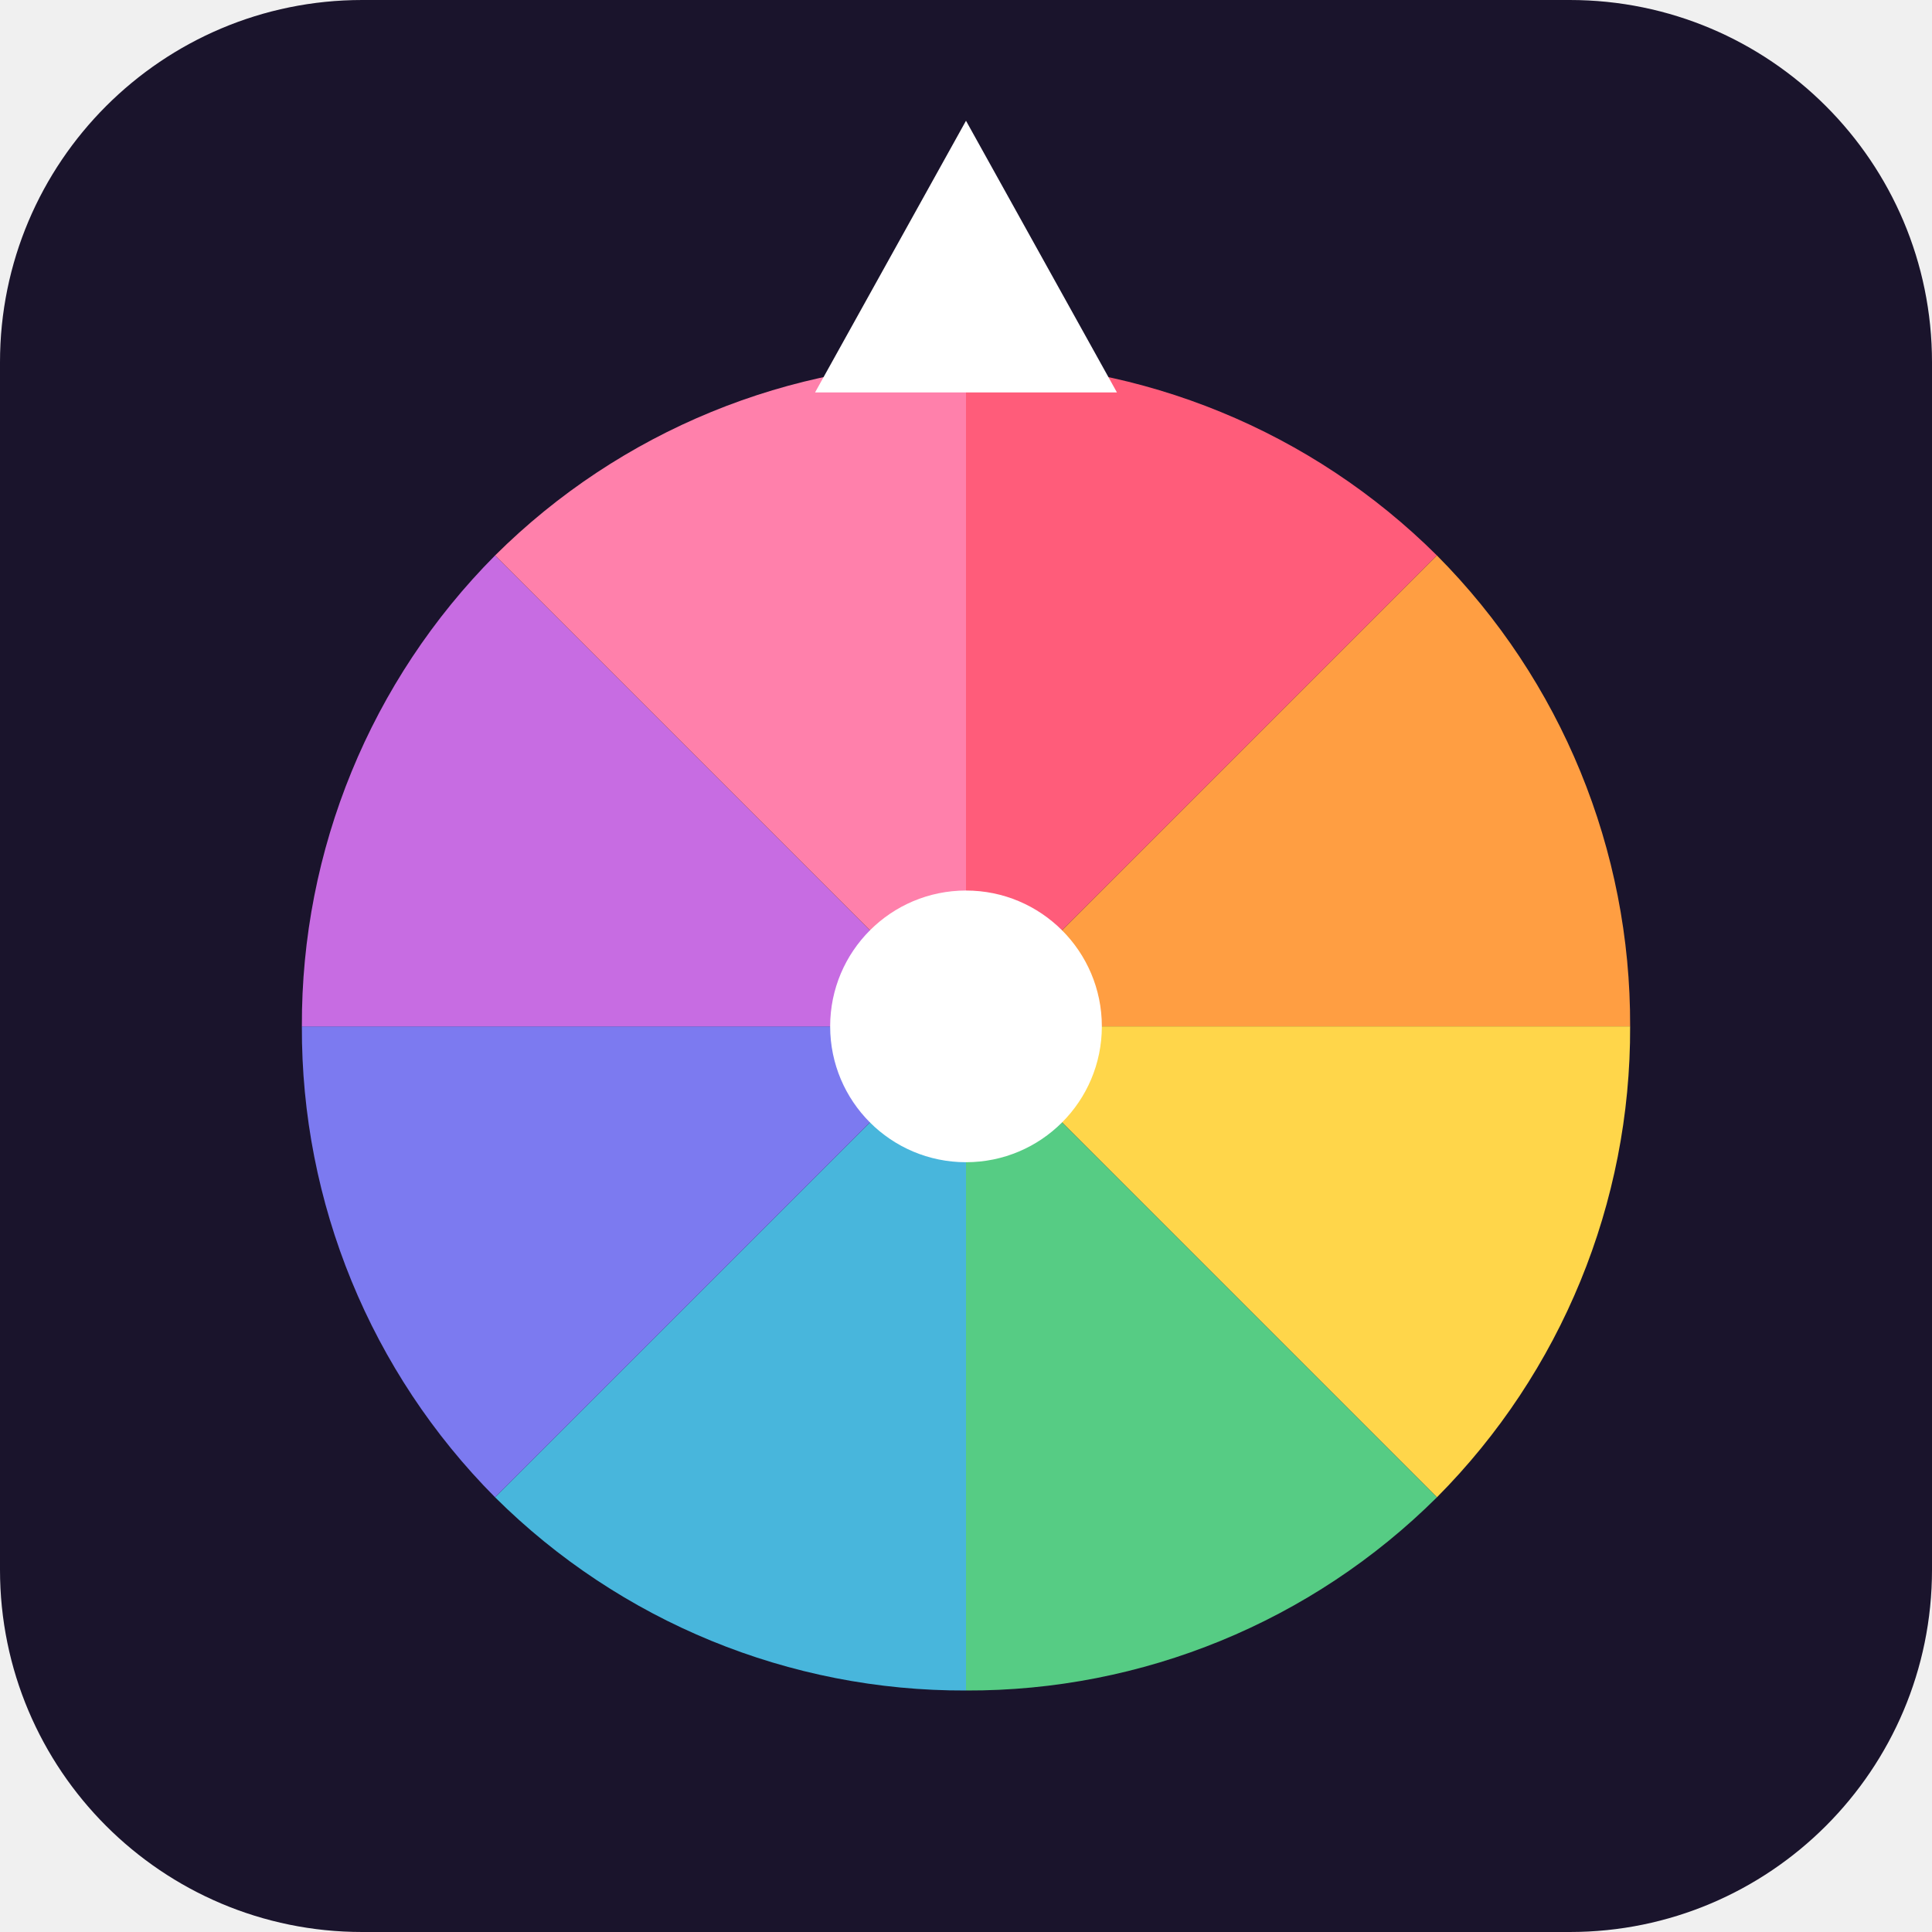
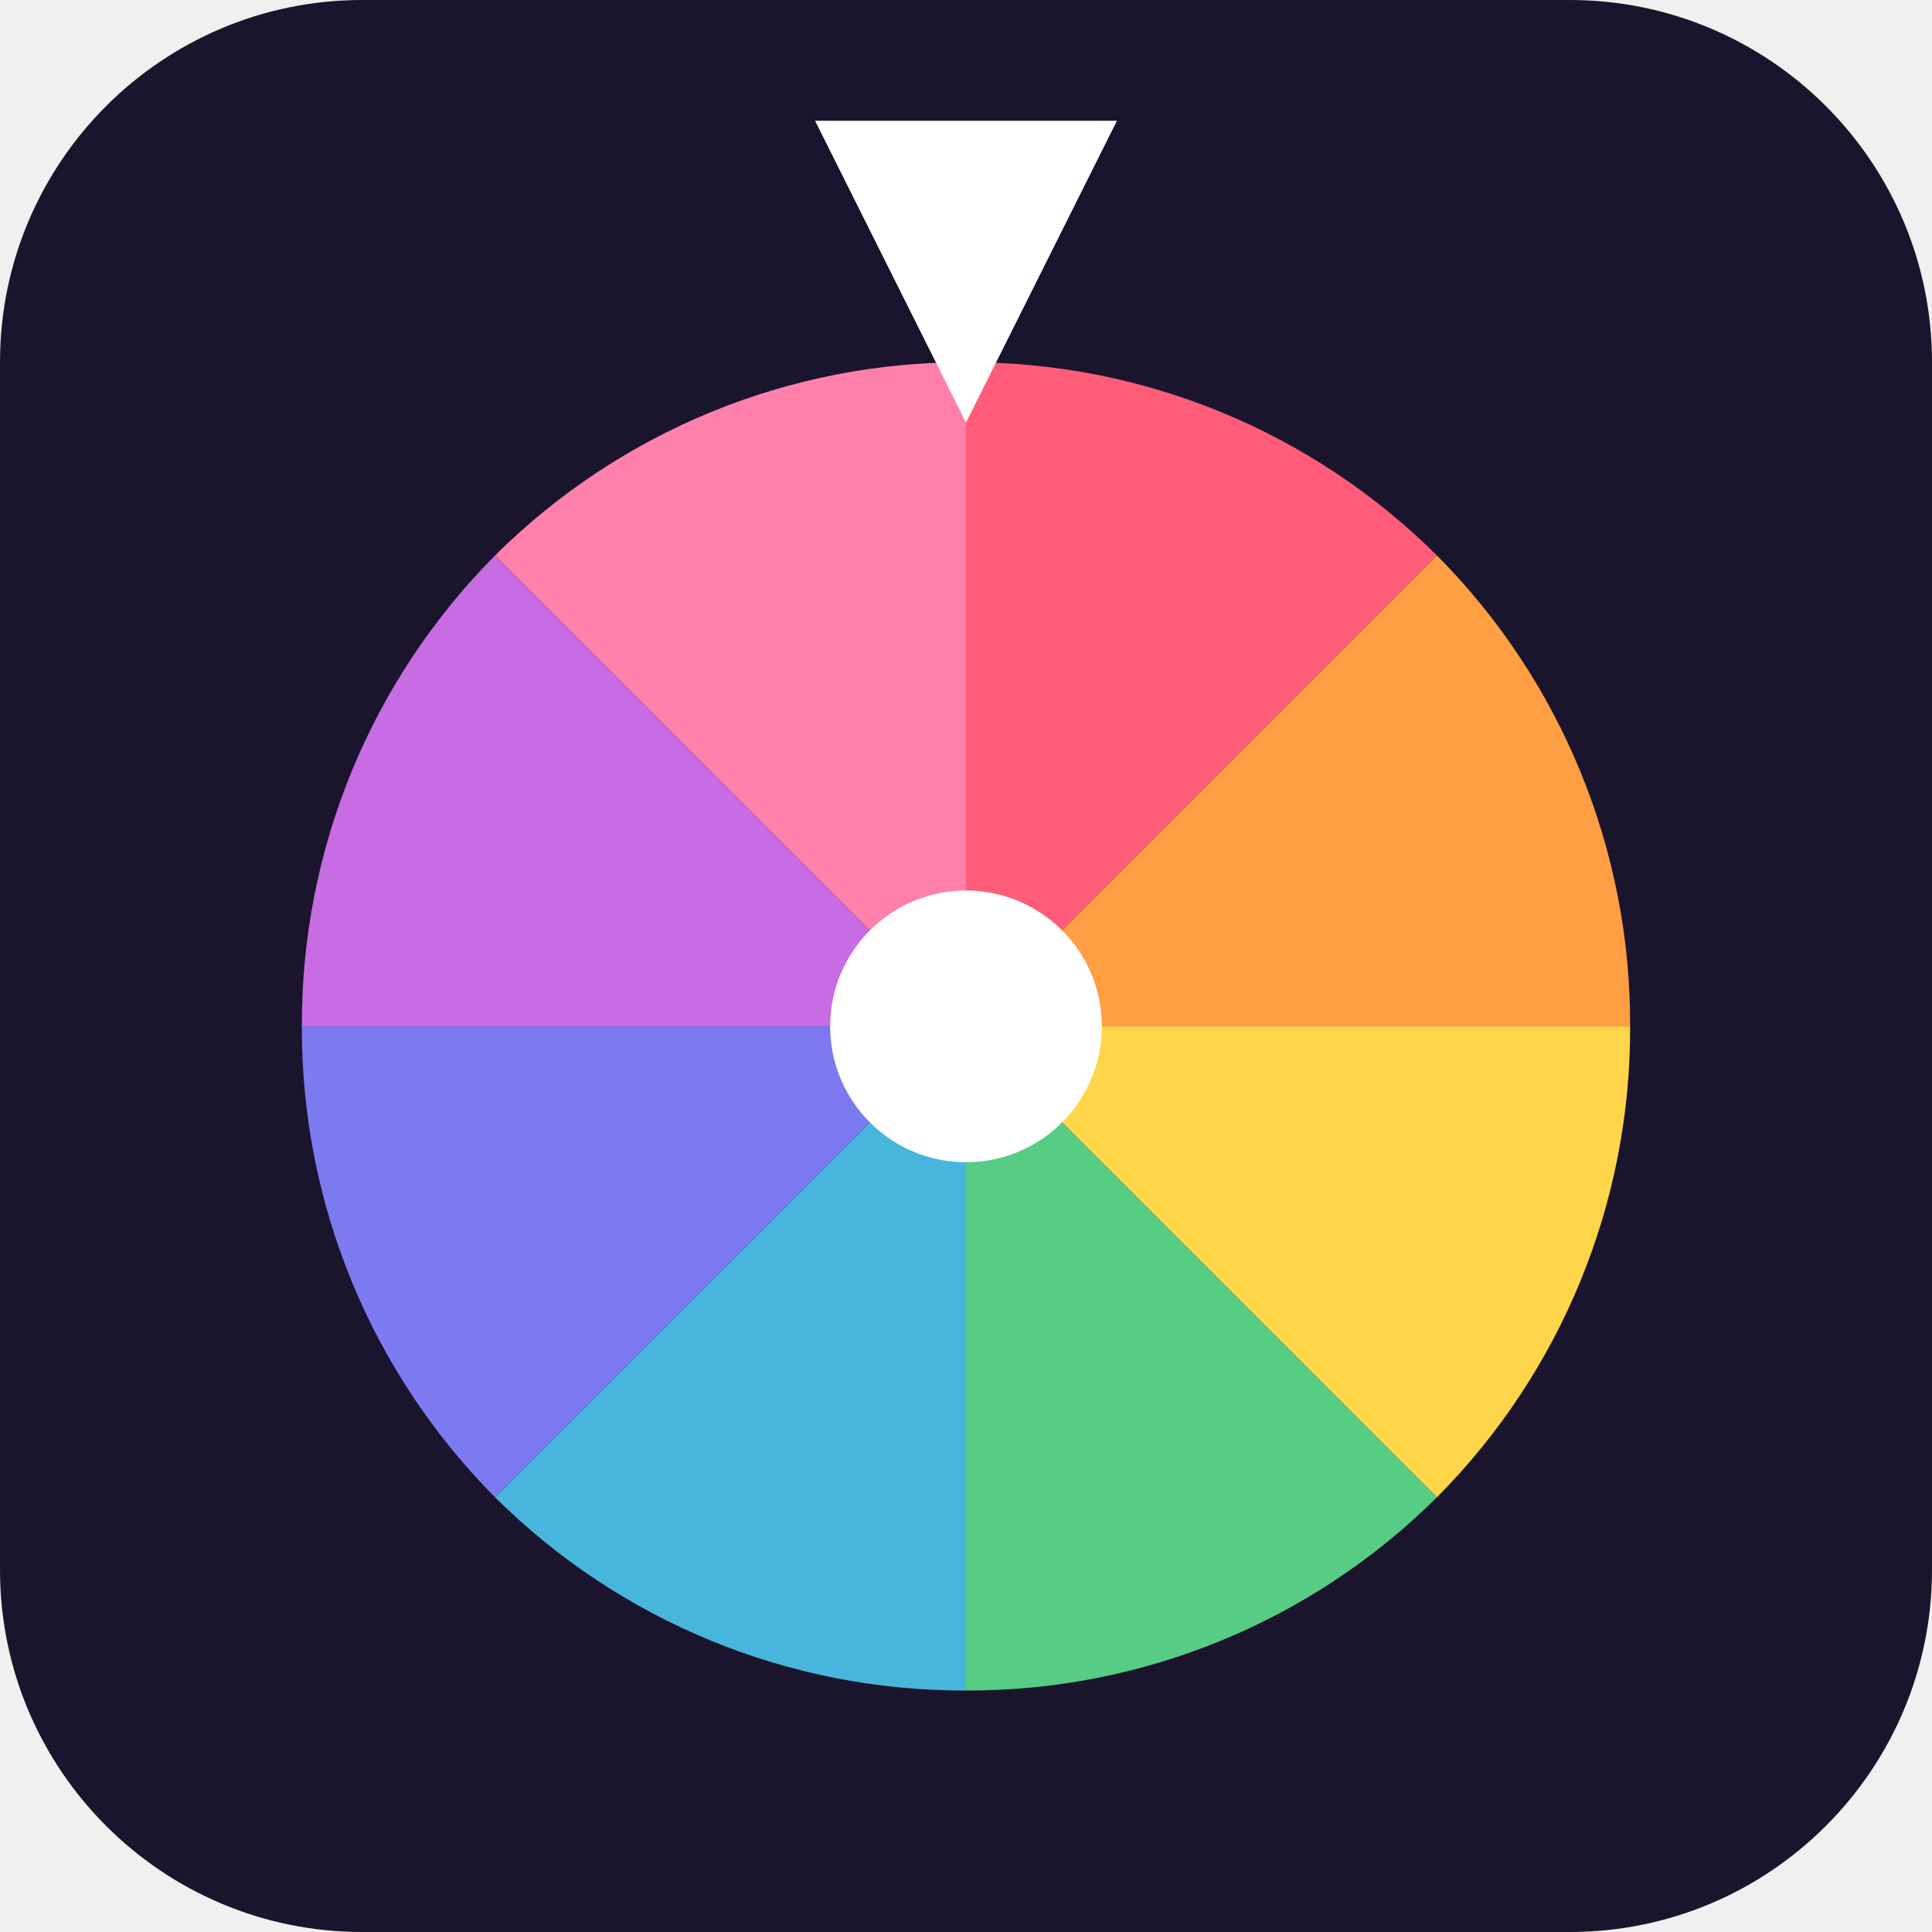
<svg xmlns="http://www.w3.org/2000/svg" viewBox="0 0 64 64">
  <rect width="64" height="64" rx="12" fill="#1a142c" />
  <g transform="translate(32 34)">
    <path d="M0 0 L0-22 A22 22 0 0 1 15.6-15.6 Z" fill="#ff5c7a" />
    <path d="M0 0 L15.6-15.6 A22 22 0 0 1 22 0 Z" fill="#ff9e42" />
    <path d="M0 0 L22 0 A22 22 0 0 1 15.6 15.6 Z" fill="#ffd64a" />
    <path d="M0 0 L15.6 15.6 A22 22 0 0 1 0 22 Z" fill="#56cc84" />
    <path d="M0 0 L0 22 A22 22 0 0 1-15.6 15.6 Z" fill="#48b6dc" />
    <path d="M0 0 L-15.6 15.6 A22 22 0 0 1-22 0 Z" fill="#7c7af0" />
    <path d="M0 0 L-22 0 A22 22 0 0 1-15.6-15.6 Z" fill="#c76ce2" />
    <path d="M0 0 L-15.6-15.6 A22 22 0 0 1 0-22 Z" fill="#ff80ab" />
    <circle r="4.5" fill="#fff" />
  </g>
-   <path d="M32 4 L37 13 L27 13 Z" fill="#fff" />
+   <path d="M27 4 L37 4 L32 14 Z" fill="#fff" />
</svg>
